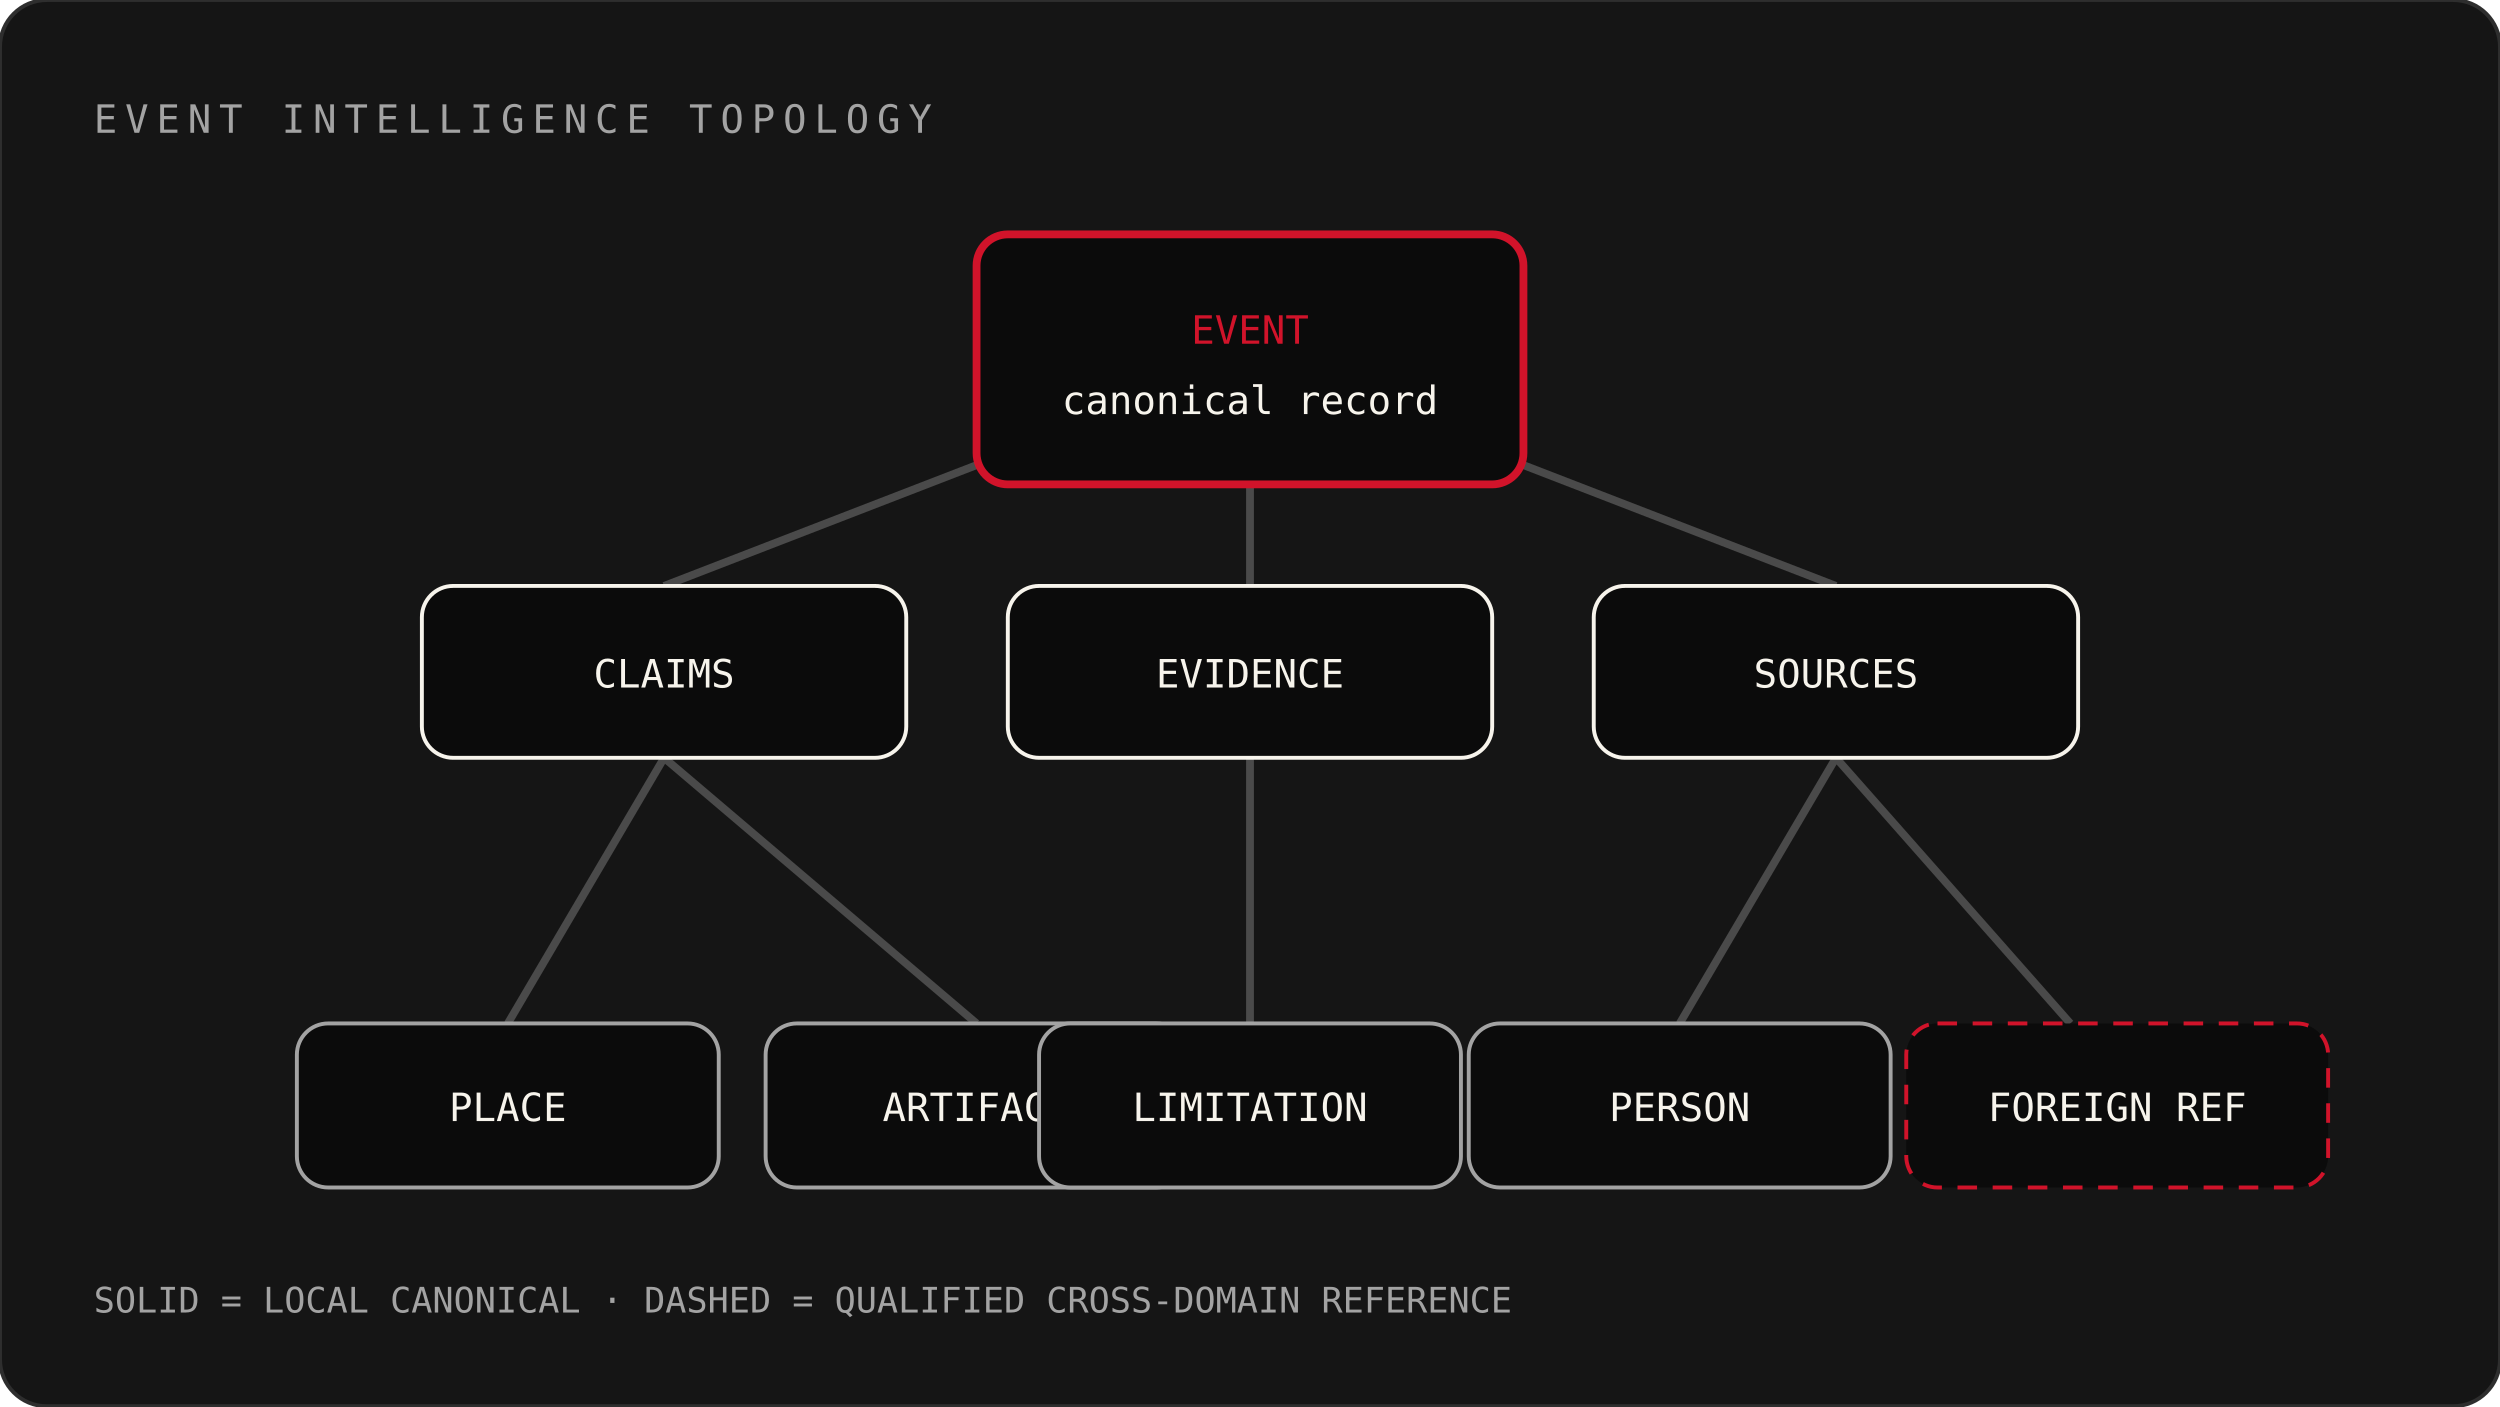
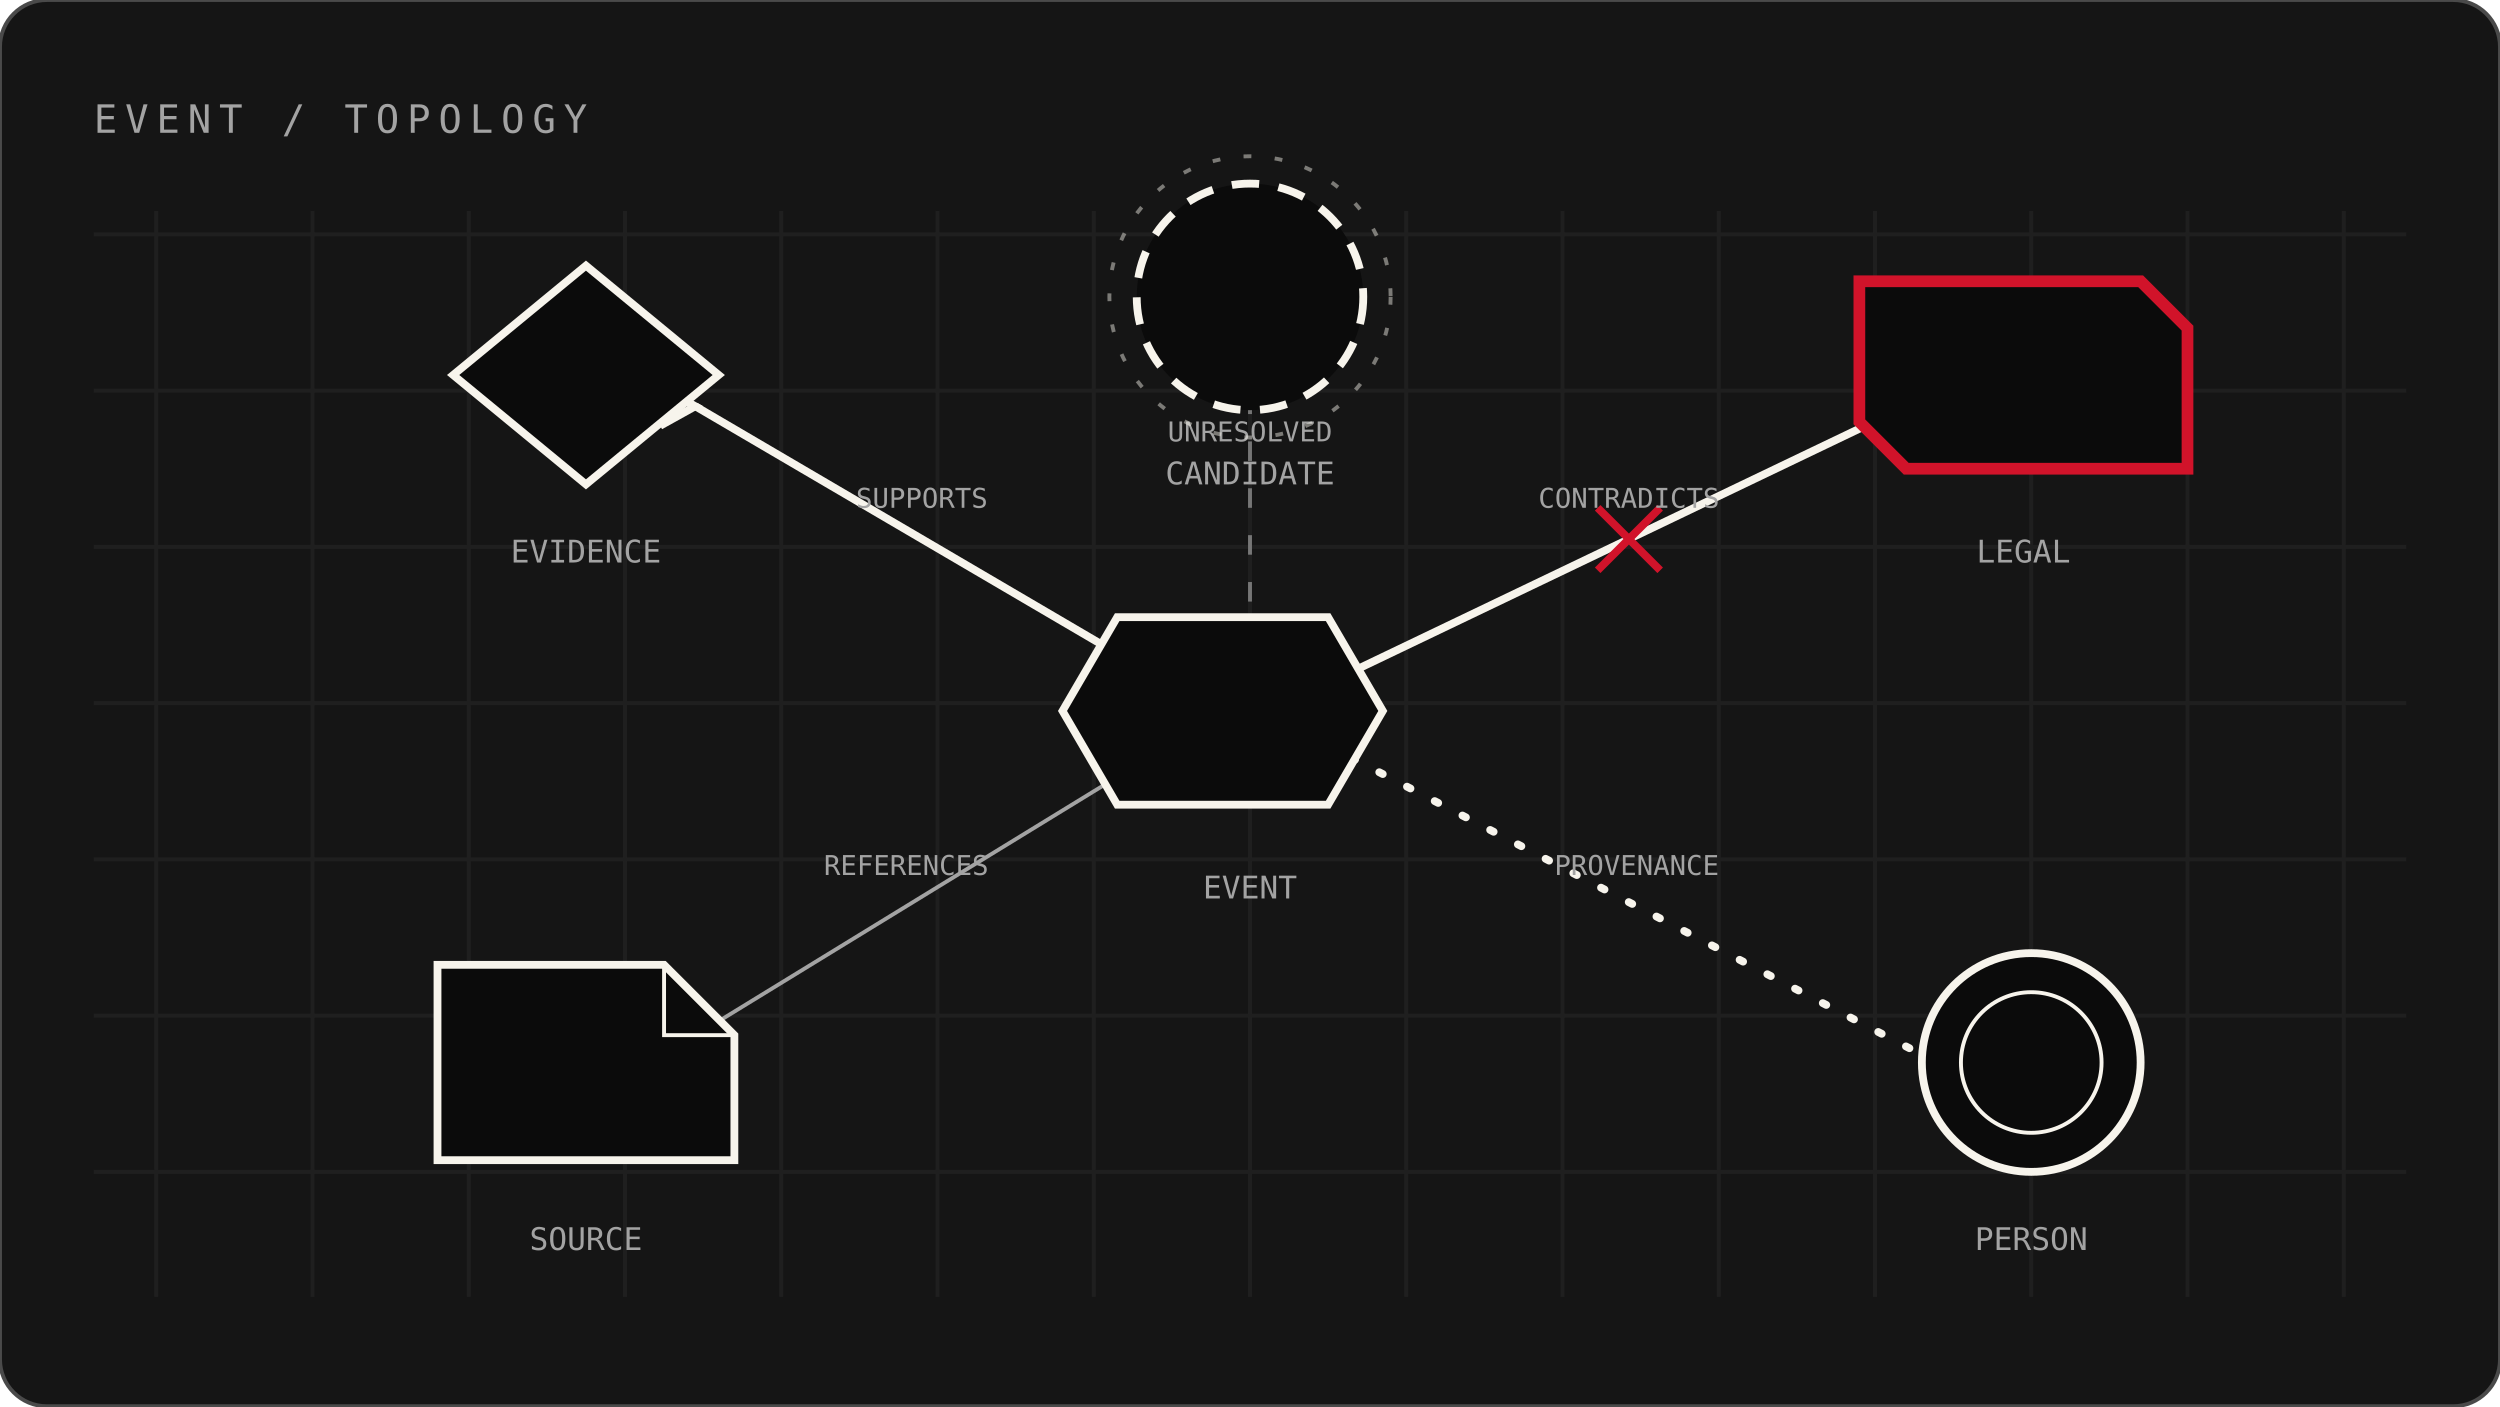
- <svg xmlns="http://www.w3.org/2000/svg" viewBox="0 0 640 360" role="img" aria-labelledby="title desc">
-   <rect width="640" height="360" rx="12" fill="#151515" stroke="#2E2E2E" />
-   <text x="24" y="34" fill="#A3A3A3" font-family="IBM Plex Mono,monospace" font-size="10" letter-spacing="2">EVENT INTELLIGENCE TOPOLOGY</text>
-   <g fill="none" stroke="#4A4A4A" stroke-width="2">
-     <path d="M320 92L170 150M320 92L320 150M320 92L470 150M170 194L130 262M170 194L250 262M320 194L320 262M470 194L430 262M470 194L530 262" />
+ <svg xmlns="http://www.w3.org/2000/svg" viewBox="0 0 640 360" role="img" aria-labelledby="event-topology-t event-topology-d">
+   <rect width="640" height="360" rx="12" fill="#151515" stroke="#4A4A4A" />
+   <text x="24" y="34" fill="#A3A3A3" font-family="IBM Plex Mono,monospace" font-size="10" letter-spacing="2">EVENT / TOPOLOGY</text>
+   <g stroke="#242424" stroke-width="1" opacity=".7">
+     <path d="M40 54V332" />
+     <path d="M80 54V332" />
+     <path d="M120 54V332" />
+     <path d="M160 54V332" />
+     <path d="M200 54V332" />
+     <path d="M240 54V332" />
+     <path d="M280 54V332" />
+     <path d="M320 54V332" />
+     <path d="M360 54V332" />
+     <path d="M400 54V332" />
+     <path d="M440 54V332" />
+     <path d="M480 54V332" />
+     <path d="M520 54V332" />
+     <path d="M560 54V332" />
+     <path d="M600 54V332" />
+     <path d="M24 60H616" />
+     <path d="M24 100H616" />
+     <path d="M24 140H616" />
+     <path d="M24 180H616" />
+     <path d="M24 220H616" />
+     <path d="M24 260H616" />
+     <path d="M24 300H616" />
  </g>
-   <g font-family="IBM Plex Mono,monospace" font-size="10" text-anchor="middle">
-     <rect x="250" y="60" width="140" height="64" rx="8" fill="#0B0B0B" stroke="#D1132A" stroke-width="2" />
-     <text x="320" y="88" fill="#D1132A">EVENT</text>
-     <text x="320" y="106" fill="#F7F4EC">canonical record</text>
-     <rect x="108" y="150" width="124" height="44" rx="8" fill="#0B0B0B" stroke="#F7F4EC" />
-     <text x="170" y="176" fill="#F7F4EC">CLAIMS</text>
-     <rect x="258" y="150" width="124" height="44" rx="8" fill="#0B0B0B" stroke="#F7F4EC" />
-     <text x="320" y="176" fill="#F7F4EC">EVIDENCE</text>
-     <rect x="408" y="150" width="124" height="44" rx="8" fill="#0B0B0B" stroke="#F7F4EC" />
-     <text x="470" y="176" fill="#F7F4EC">SOURCES</text>
-     <rect x="76" y="262" width="108" height="42" rx="8" fill="#0B0B0B" stroke="#A3A3A3" />
-     <text x="130" y="287" fill="#F7F4EC">PLACE</text>
-     <rect x="196" y="262" width="108" height="42" rx="8" fill="#0B0B0B" stroke="#A3A3A3" />
-     <text x="250" y="287" fill="#F7F4EC">ARTIFACT</text>
-     <rect x="266" y="262" width="108" height="42" rx="8" fill="#0B0B0B" stroke="#A3A3A3" />
-     <text x="320" y="287" fill="#F7F4EC">LIMITATION</text>
-     <rect x="376" y="262" width="108" height="42" rx="8" fill="#0B0B0B" stroke="#A3A3A3" />
-     <text x="430" y="287" fill="#F7F4EC">PERSON</text>
-     <rect x="488" y="262" width="108" height="42" rx="8" fill="#0B0B0B" stroke="#D1132A" stroke-dasharray="5 4" />
-     <text x="542" y="287" fill="#F7F4EC">FOREIGN REF</text>
-   </g>
-   <text x="24" y="336" fill="#A3A3A3" font-family="IBM Plex Mono,monospace" font-size="9">SOLID = LOCAL CANONICAL · DASHED = QUALIFIED CROSS-DOMAIN REFERENCE</text>
+   <path d="M294 172L178 104" stroke="#F7F4EC" stroke-width="2" fill="none" />
+   <path d="M169 99L178 104L169 109" fill="none" stroke="#F7F4EC" stroke-width="2" />
+   <text x="236" y="130" text-anchor="middle" fill="#A3A3A3" font-family="IBM Plex Mono,monospace" font-size="7">SUPPORTS</text>
+   <path d="M346 172L488 104" stroke="#F7F4EC" stroke-width="2" fill="none" />
+   <path d="M409 130l16 16m0-16-16 16" stroke="#D1132A" stroke-width="2" />
+   <text x="417" y="130" text-anchor="middle" fill="#A3A3A3" font-family="IBM Plex Mono,monospace" font-size="7">CONTRADICTS</text>
+   <path d="M294 194L170 270" stroke="#A3A3A3" stroke-width="1" fill="none" />
+   <path d="M161 265L170 270L161 275" fill="none" stroke="#A3A3A3" stroke-width="2" />
+   <text x="232" y="224" text-anchor="middle" fill="#A3A3A3" font-family="IBM Plex Mono,monospace" font-size="7">REFERENCES</text>
+   <path d="M346 194L492 270" stroke="#F7F4EC" stroke-width="2" fill="none" stroke-dasharray="1 7" stroke-linecap="round" />
+   <text x="419" y="224" text-anchor="middle" fill="#A3A3A3" font-family="IBM Plex Mono,monospace" font-size="7">PROVENANCE</text>
+   <path d="M320 154L320 88" stroke="#767676" stroke-width="1" fill="none" stroke-dasharray="5 7" />
+   <text x="320" y="113" text-anchor="middle" fill="#A3A3A3" font-family="IBM Plex Mono,monospace" font-size="7">UNRESOLVED</text>
+   <path d="M286 158H340L354 182L340 206H286L272 182Z" fill="#0B0B0B" stroke="#F7F4EC" stroke-width="2" />
+   <text x="320" y="230" text-anchor="middle" fill="#A3A3A3" font-family="IBM Plex Mono,monospace" font-size="8">EVENT</text>
+   <path d="M150 68L184 96L150 124L116 96Z" fill="#0B0B0B" stroke="#F7F4EC" stroke-width="2" />
+   <text x="150" y="144" text-anchor="middle" fill="#A3A3A3" font-family="IBM Plex Mono,monospace" font-size="8">EVIDENCE</text>
+   <path d="M476 72H548L560 84V120H488L476 108Z" fill="#0B0B0B" stroke="#D1132A" stroke-width="3" />
+   <text x="518" y="144" text-anchor="middle" fill="#A3A3A3" font-family="IBM Plex Mono,monospace" font-size="8">LEGAL</text>
+   <path d="M112 247H170L188 265V297H112Z" fill="#0B0B0B" stroke="#F7F4EC" stroke-width="2" />
+   <path d="M170 247V265H188" fill="none" stroke="#F7F4EC" />
+   <text x="150" y="320" text-anchor="middle" fill="#A3A3A3" font-family="IBM Plex Mono,monospace" font-size="8">SOURCE</text>
+   <circle cx="520" cy="272" r="28" fill="#0B0B0B" stroke="#F7F4EC" stroke-width="2" />
+   <circle cx="520" cy="272" r="18" fill="none" stroke="#F7F4EC" />
+   <text x="520" y="320" text-anchor="middle" fill="#A3A3A3" font-family="IBM Plex Mono,monospace" font-size="8">PERSON</text>
+   <circle cx="320" cy="76" r="29" fill="#0B0B0B" stroke="#F7F4EC" stroke-width="2" stroke-dasharray="7 5" />
+   <circle cx="320" cy="76" r="36" fill="none" stroke="#F7F4EC" opacity=".45" stroke-dasharray="2 6" />
+   <text x="320" y="124" text-anchor="middle" fill="#A3A3A3" font-family="IBM Plex Mono,monospace" font-size="8">CANDIDATE</text>
</svg>
